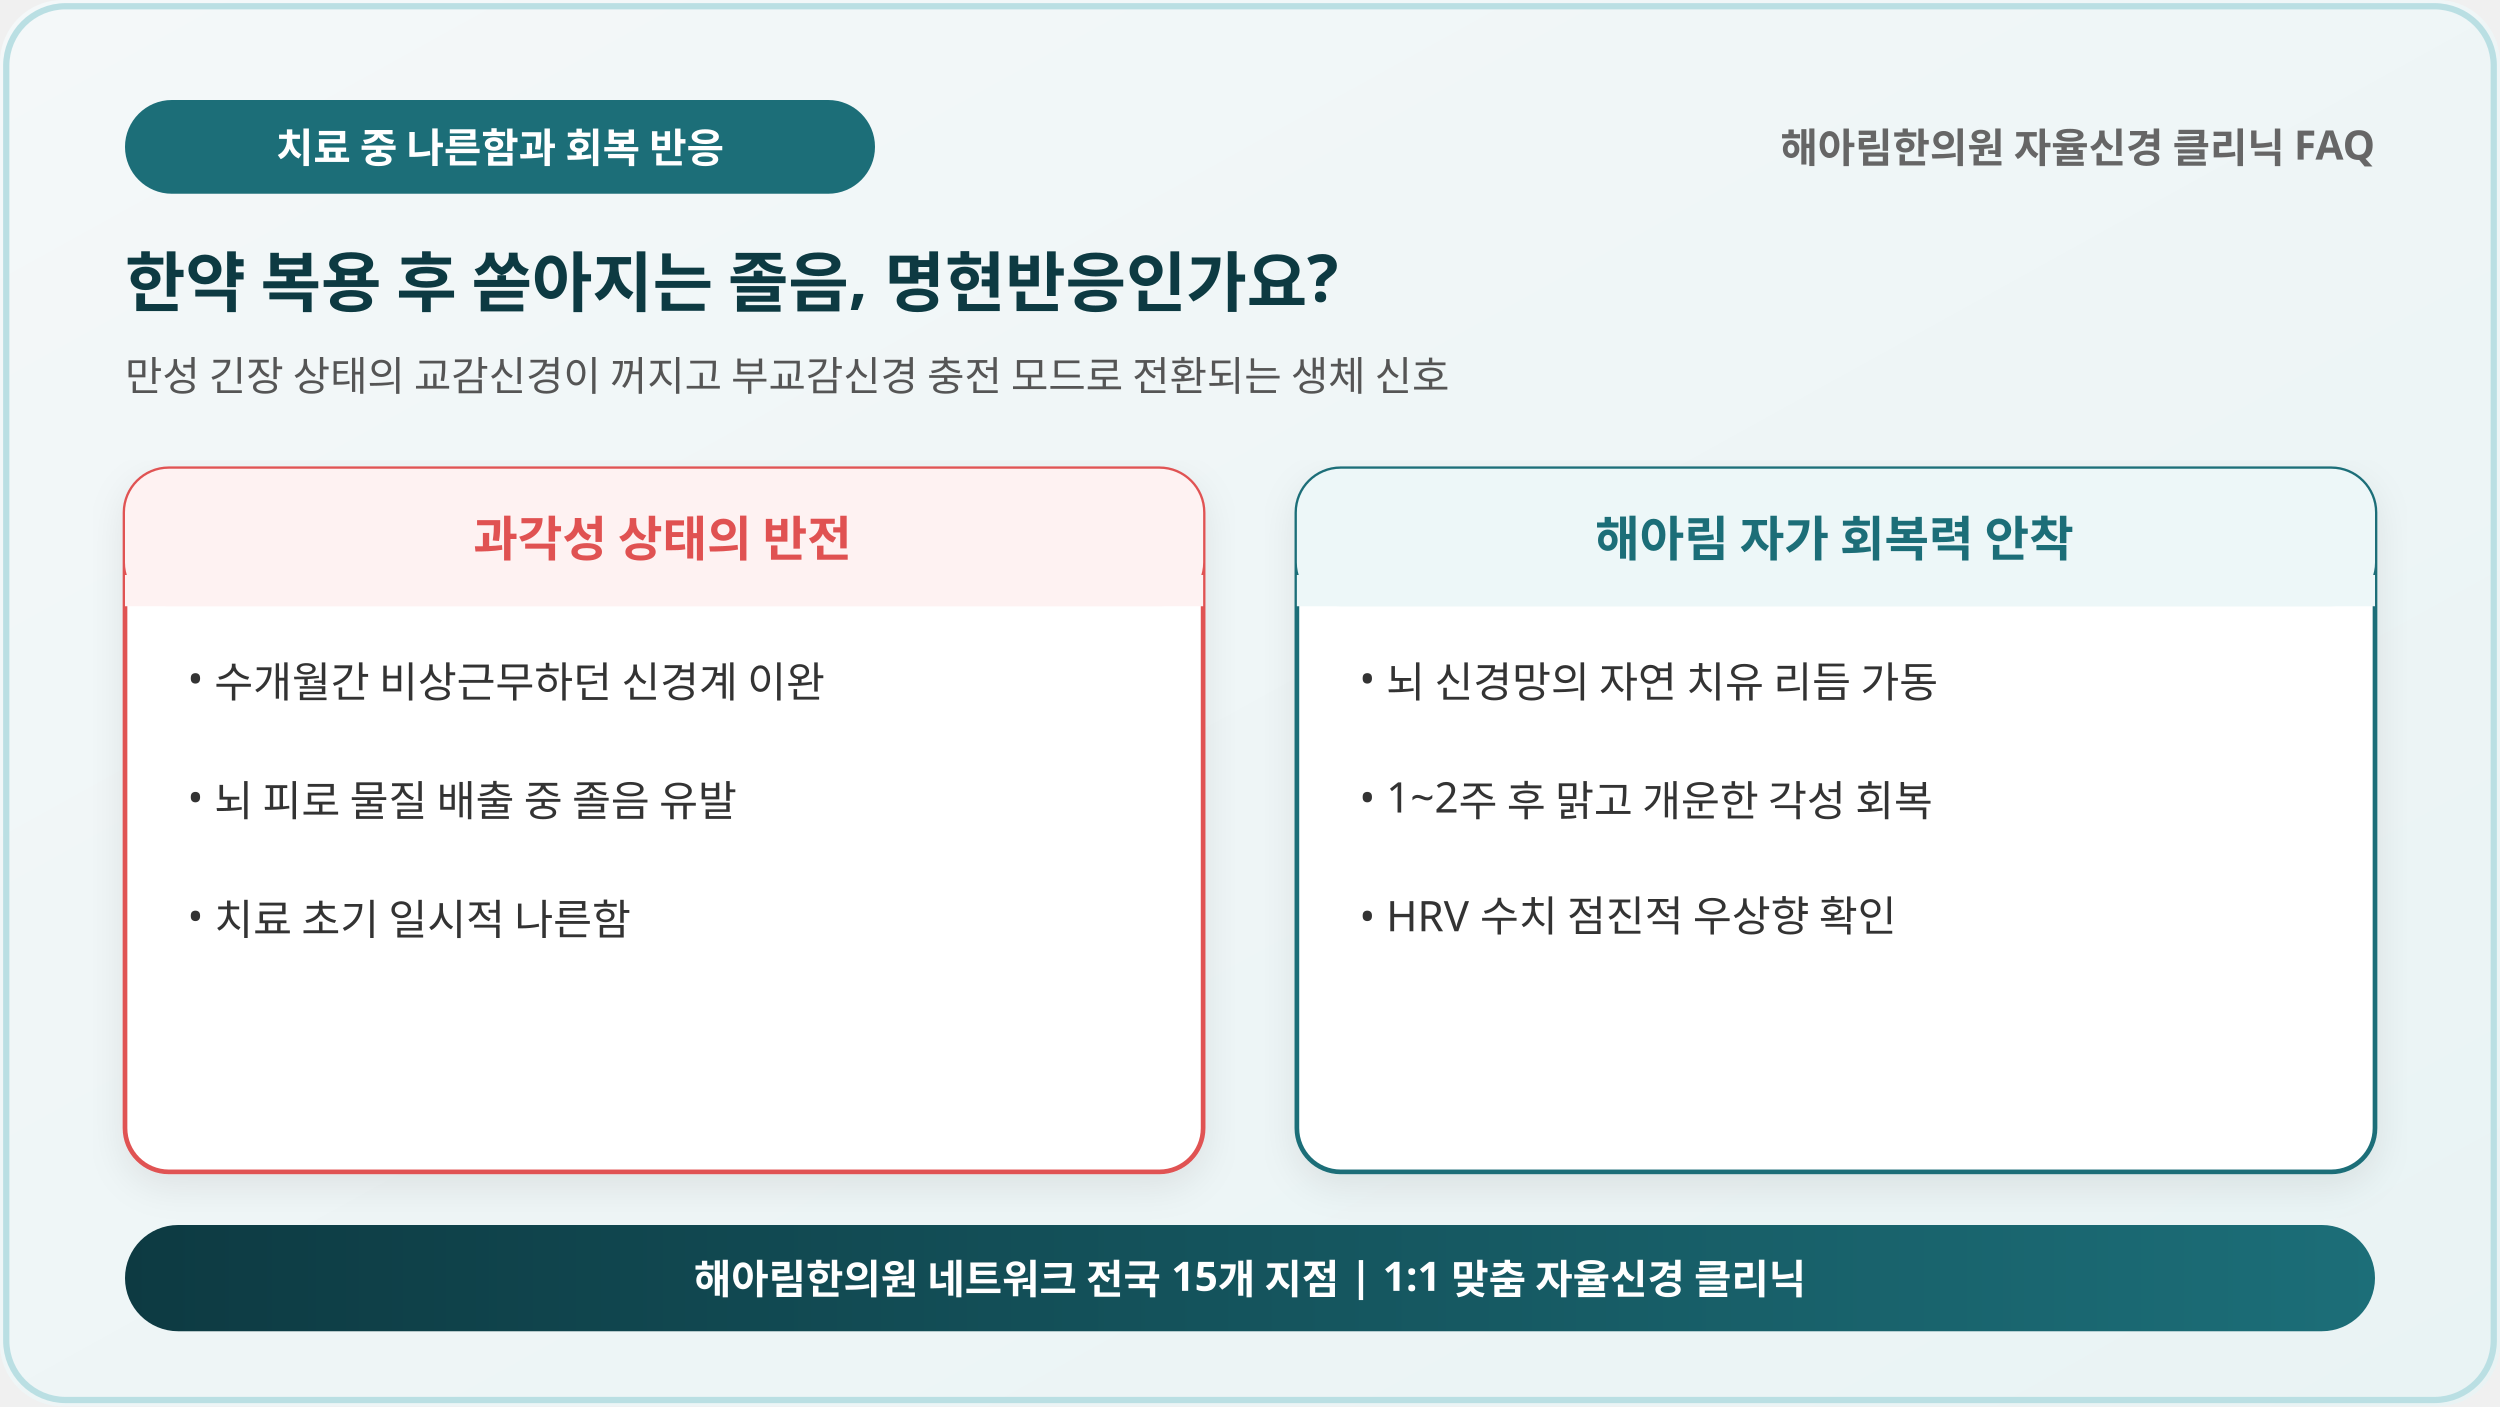
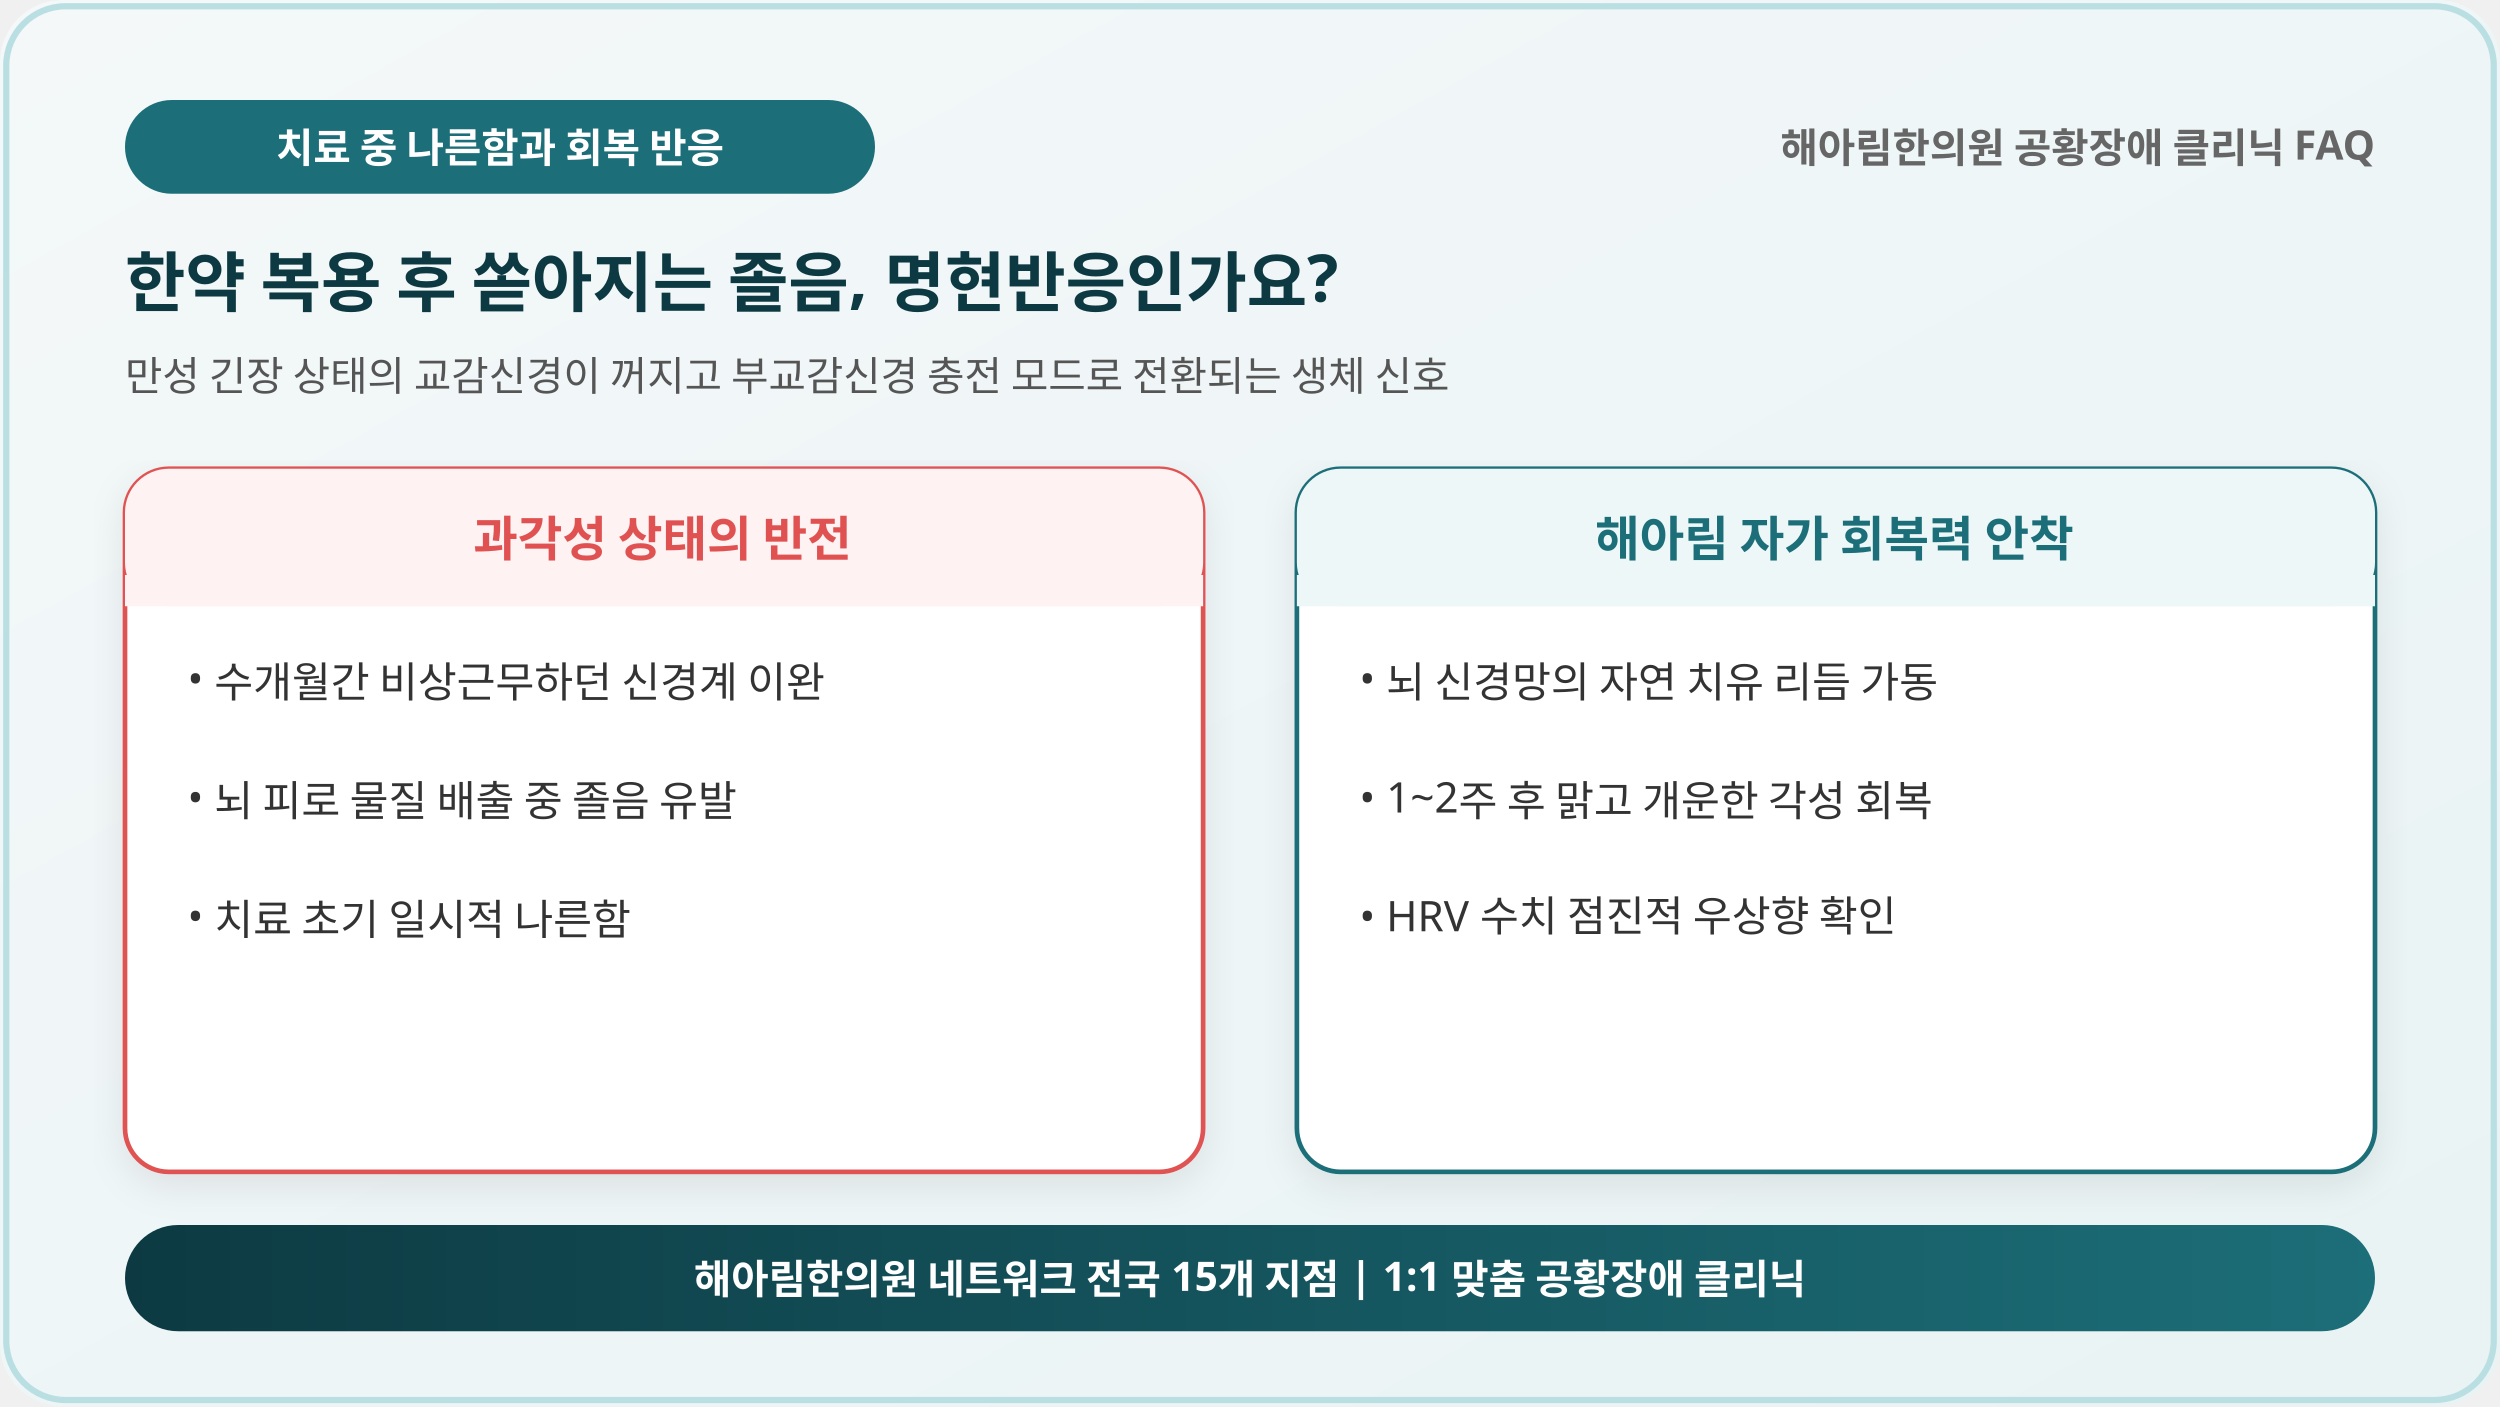
<svg xmlns="http://www.w3.org/2000/svg" viewBox="0 0 800 450" width="100%" height="100%">
  <defs>
    <linearGradient id="bgGrad" x1="0%" y1="0%" x2="100%" y2="100%">
      <stop offset="0%" stop-color="#f4f8f9" />
      <stop offset="100%" stop-color="#e9f3f4" />
    </linearGradient>
    <linearGradient id="headGrad" x1="0%" y1="0%" x2="100%" y2="0%">
      <stop offset="0%" stop-color="#0d3a42" />
      <stop offset="100%" stop-color="#1c6e78" />
    </linearGradient>
    <filter id="cardShadow" x="-3%" y="-3%" width="106%" height="110%">
      <feDropShadow dx="0" dy="4" stdDeviation="6" flood-opacity="0.08" />
    </filter>
  </defs>
  <rect width="800" height="450" fill="url(#bgGrad)" rx="20" />
  <rect x="2" y="2" width="796" height="446" fill="none" stroke="#badfe3" stroke-width="2" rx="19" />
  <rect x="40" y="32" width="240" height="30" rx="15" fill="#1c6e78" />
  <text x="160" y="52" text-anchor="middle" font-family="'Pretendard', sans-serif" font-size="13" font-weight="700" fill="#ffffff">
    치료 중 나른함과 회복 반응
  </text>
  <text x="760" y="52" text-anchor="end" font-family="'Pretendard', sans-serif" font-size="13" font-weight="600" fill="#666666">
-     해아림한의원 자율신경 클리닉 FAQ
+     해아림한의원 공황장애 클리닉 FAQ
  </text>
  <text x="40" y="98" font-family="'Pretendard', sans-serif" font-size="21" font-weight="800" fill="#0d3a42">
    한약 복용 후 쏟아지는 졸음, 명현반응인가요?
  </text>
  <text x="40" y="125" font-family="'Pretendard', sans-serif" font-size="13" font-weight="500" fill="#555555">
    만성 긴장 상태의 교감신경이 꺼지고 부교감신경 충전 모드로 전환되는 생체 신호
  </text>
  <rect x="40" y="150" width="345" height="225" rx="14" fill="#ffffff" stroke="#e05252" stroke-width="1.5" filter="url(#cardShadow)" />
  <rect x="40" y="150" width="345" height="44" rx="14" fill="#fef2f2" />
  <rect x="40" y="184" width="345" height="10" fill="#fef2f2" />
  <text x="212" y="178" text-anchor="middle" font-family="'Pretendard', sans-serif" font-size="15.5" font-weight="700" fill="#e05252">
    과각성 상태의 반전
  </text>
  <g transform="translate(60, 222)">
    <text x="0" y="0" font-family="'Pretendard', sans-serif" font-size="13.5" fill="#333333" font-weight="500">• 수개월간 비상근무하던 신경계 이완</text>
    <text x="0" y="38" font-family="'Pretendard', sans-serif" font-size="13.5" fill="#333333" font-weight="500">• 뇌 피로 물질 배출 중 졸음 유발</text>
    <text x="0" y="76" font-family="'Pretendard', sans-serif" font-size="13.5" fill="#333333" font-weight="500">• 치료 초기 일시적 나른함</text>
  </g>
  <rect x="415" y="150" width="345" height="225" rx="14" fill="#ffffff" stroke="#1c6e78" stroke-width="1.5" filter="url(#cardShadow)" />
  <rect x="415" y="150" width="345" height="44" rx="14" fill="#edf7f8" />
  <rect x="415" y="184" width="345" height="10" fill="#edf7f8" />
  <text x="587" y="178" text-anchor="middle" font-family="'Pretendard', sans-serif" font-size="15.5" font-weight="700" fill="#1c6e78">
    해아림 자가 회복력 안착
  </text>
  <g transform="translate(435, 222)">
    <text x="0" y="0" font-family="'Pretendard', sans-serif" font-size="13.5" fill="#333333" font-weight="500">• 뇌 신경망의 자연 치유 리듬 가동</text>
    <text x="0" y="38" font-family="'Pretendard', sans-serif" font-size="13.5" fill="#333333" font-weight="500">• 1~2주 후 맑고 개운한 각성 회복</text>
    <text x="0" y="76" font-family="'Pretendard', sans-serif" font-size="13.5" fill="#333333" font-weight="500">• HRV 수치 점진적 우상향 확인</text>
  </g>
  <rect x="40" y="392" width="720" height="34" rx="17" fill="url(#headGrad)" />
  <text x="400" y="414" text-anchor="middle" font-family="'Pretendard', sans-serif" font-size="13" font-weight="700" fill="#ffffff">
-     해아림한의원 네트워크 전국 15개 지점 | 1:1 맞춤 자율신경 클리닉
+     해아림한의원 네트워크 전국 15개 지점 | 1:1 맞춤 공황장애 클리닉
  </text>
</svg>
